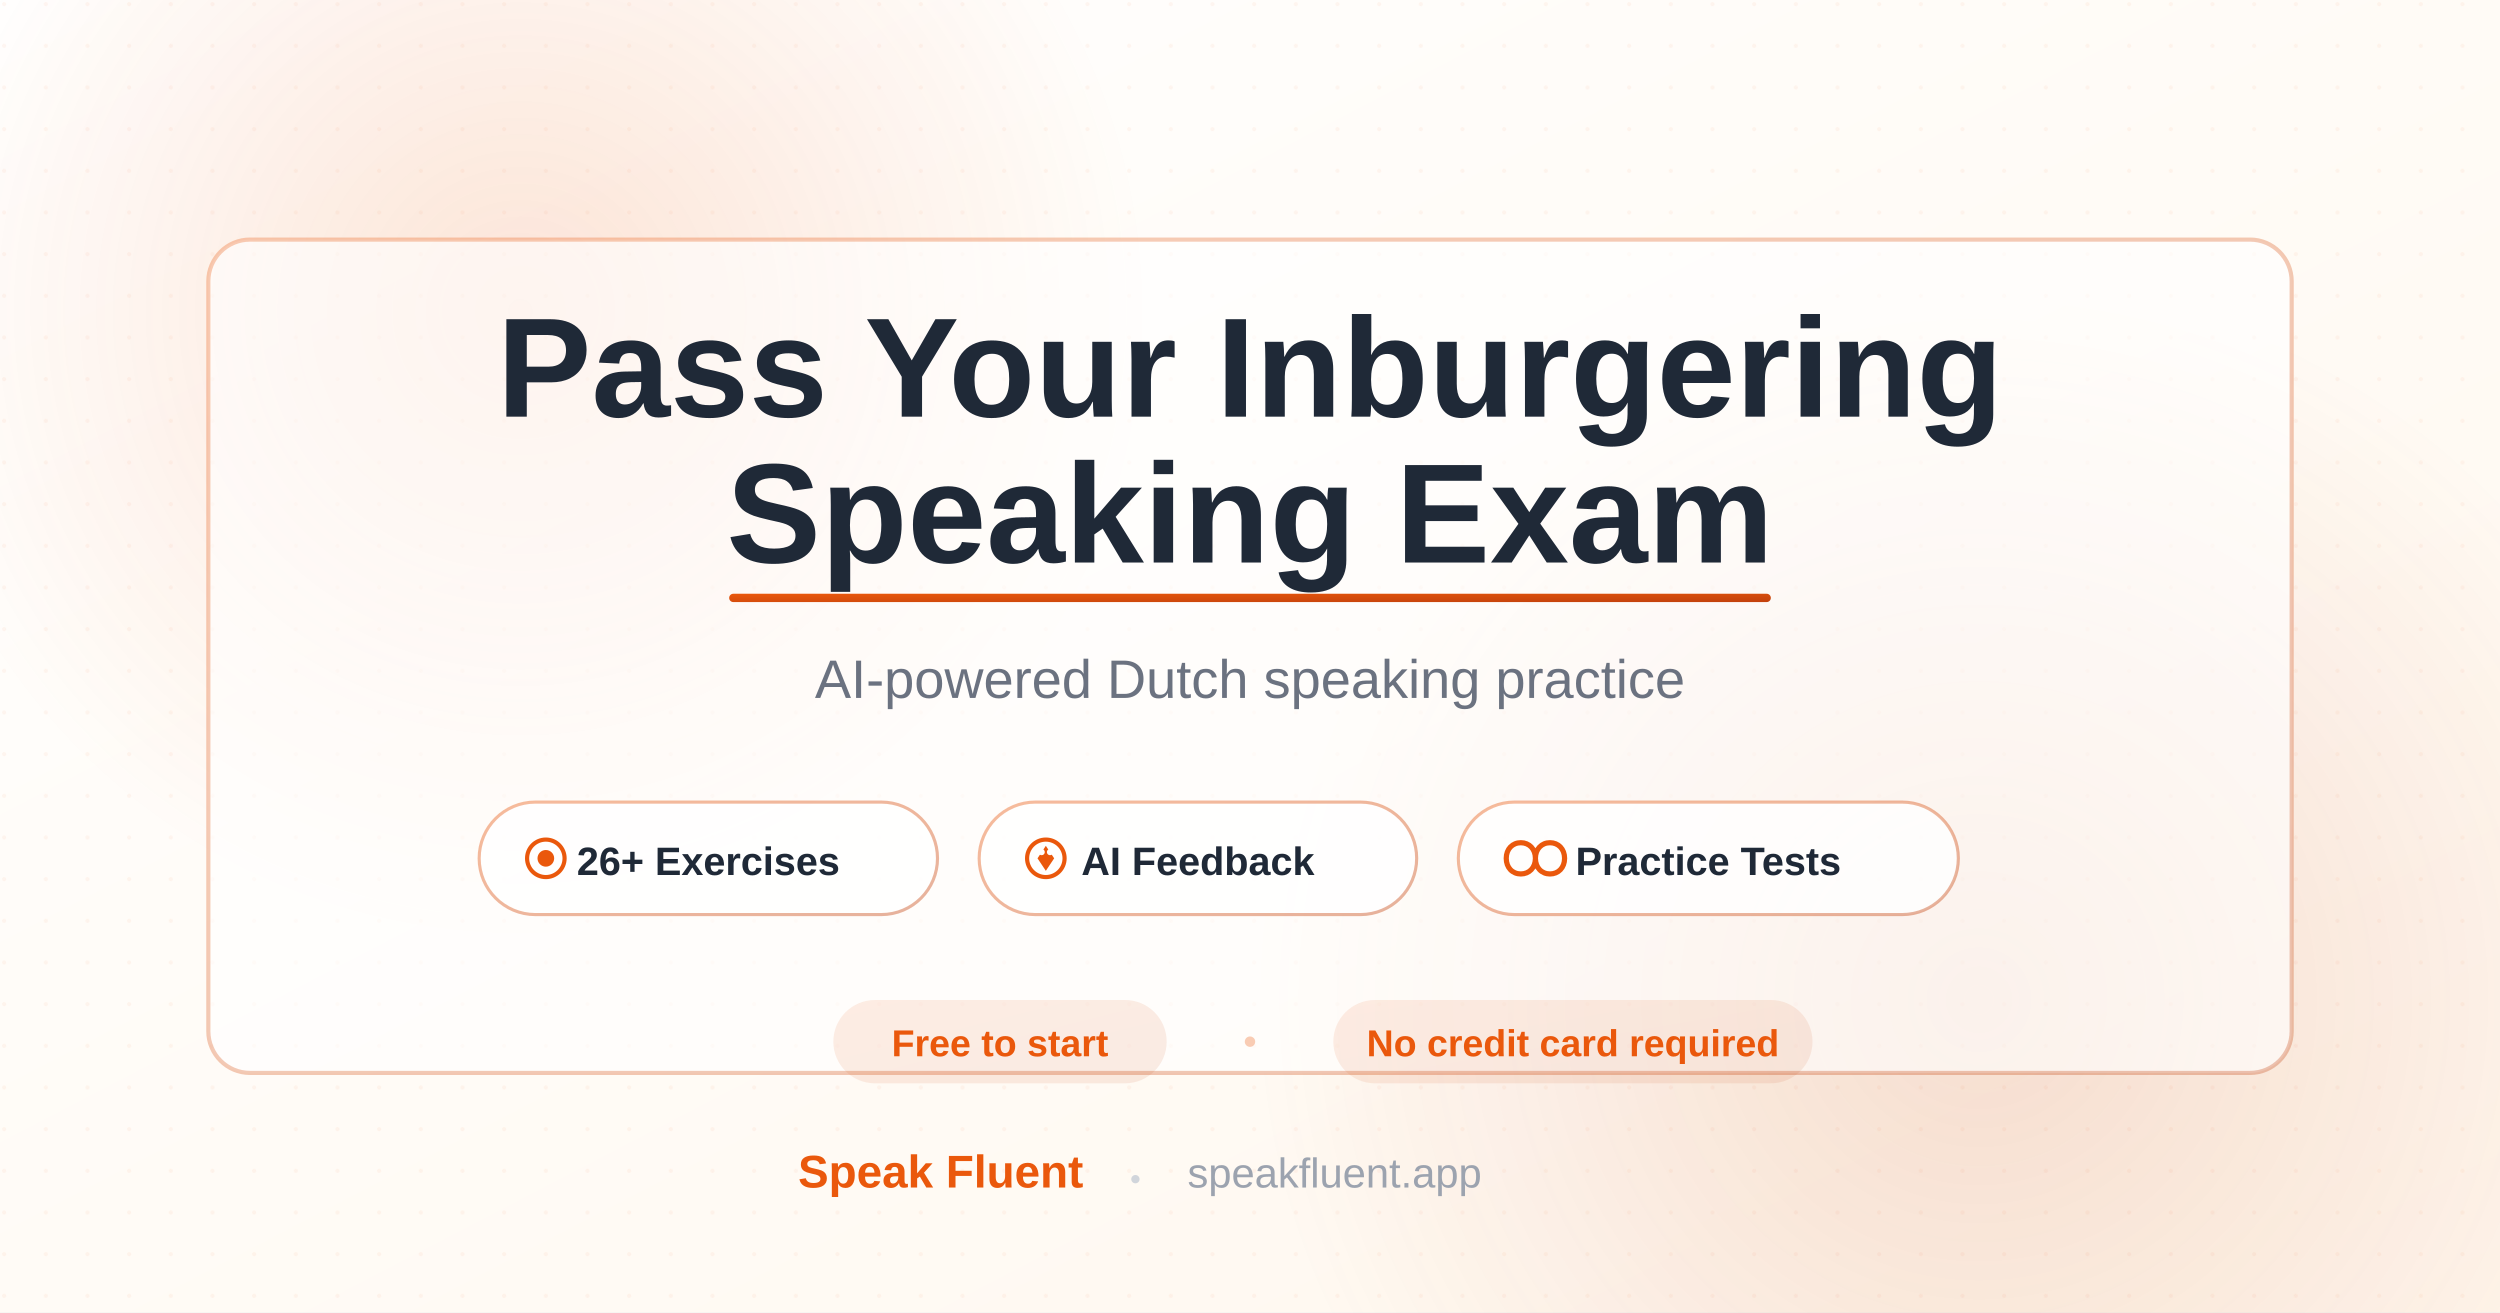
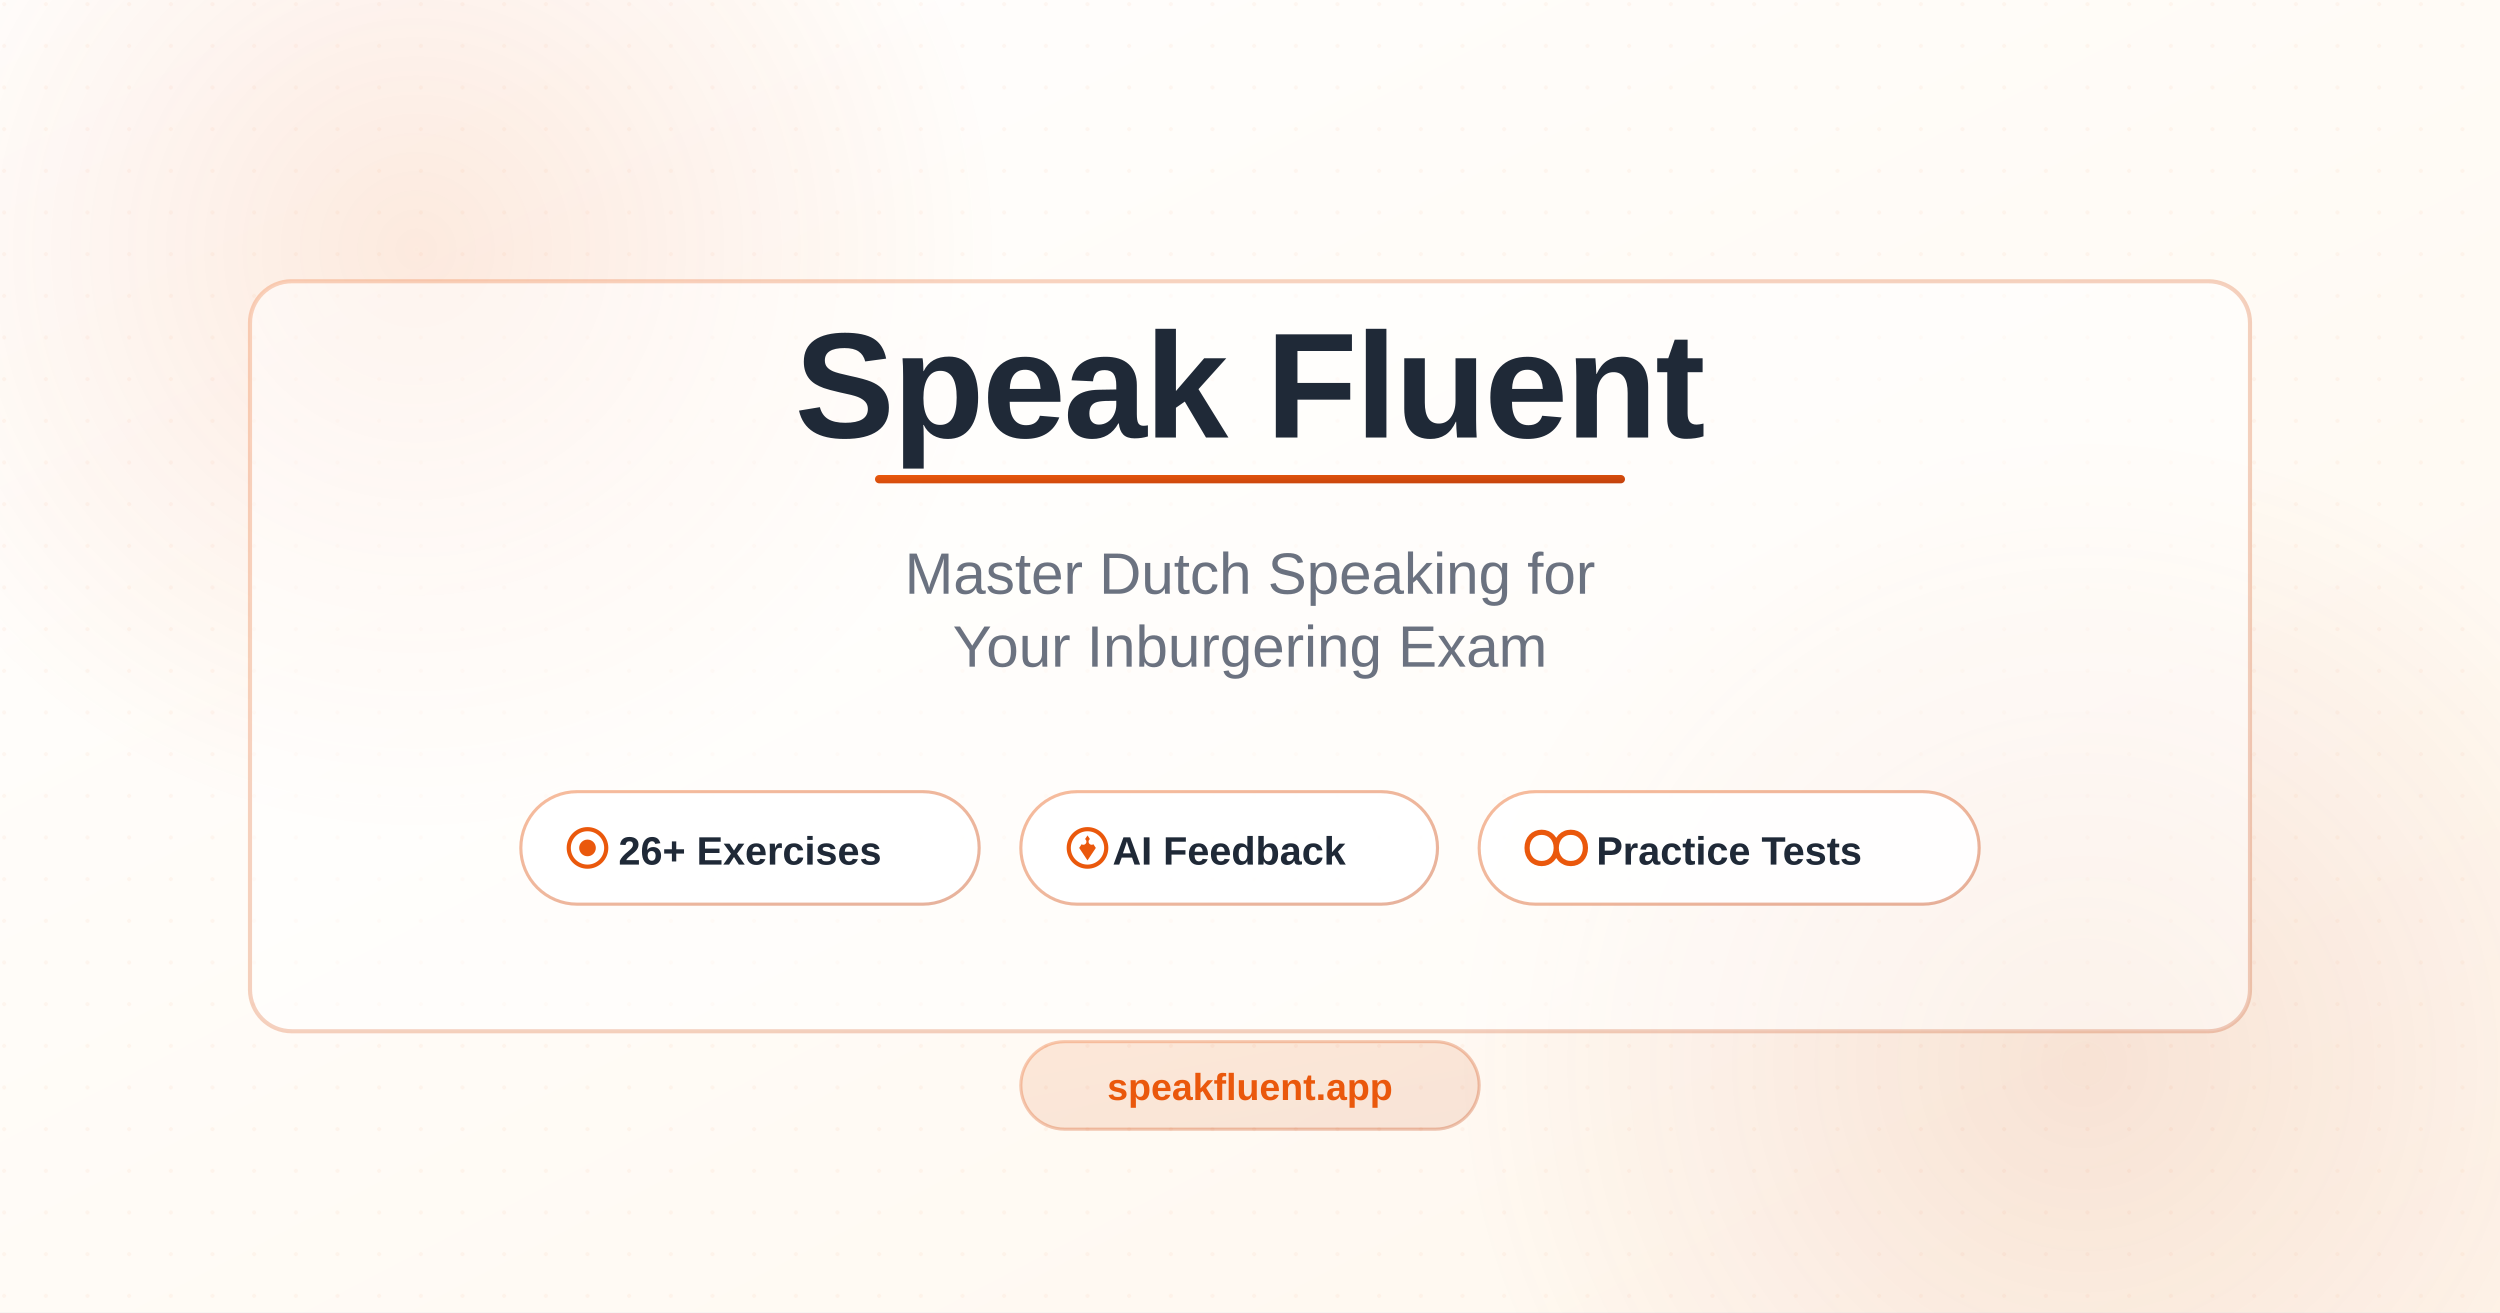
<svg xmlns="http://www.w3.org/2000/svg" width="1200" height="630" viewBox="0 0 1200 630" fill="none">
  <defs>
    <linearGradient id="bg-gradient" x1="0%" y1="0%" x2="100%" y2="100%">
      <stop offset="0%" style="stop-color:#ffffff;stop-opacity:1" />
      <stop offset="100%" style="stop-color:#fff7ed;stop-opacity:1" />
    </linearGradient>
    <linearGradient id="orange-gradient" x1="0%" y1="0%" x2="100%" y2="100%">
      <stop offset="0%" style="stop-color:#ea580c;stop-opacity:1" />
      <stop offset="100%" style="stop-color:#c2410c;stop-opacity:1" />
    </linearGradient>
    <radialGradient id="glow1" cx="50%" cy="50%" r="50%">
-       <stop offset="0%" style="stop-color:#ea580c;stop-opacity:0.15" />
+       <stop offset="0%" style="stop-color:#ea580c;stop-opacity:0.12" />
      <stop offset="100%" style="stop-color:#ea580c;stop-opacity:0" />
    </radialGradient>
    <radialGradient id="glow2" cx="50%" cy="50%" r="50%">
-       <stop offset="0%" style="stop-color:#c2410c;stop-opacity:0.15" />
+       <stop offset="0%" style="stop-color:#c2410c;stop-opacity:0.12" />
      <stop offset="100%" style="stop-color:#c2410c;stop-opacity:0" />
    </radialGradient>
    <pattern id="dots" width="20" height="20" patternUnits="userSpaceOnUse">
-       <circle cx="2" cy="2" r="1" fill="#ea580c" opacity="0.05" />
+       <circle cx="2" cy="2" r="1" fill="#ea580c" opacity="0.04" />
    </pattern>
  </defs>
  <rect width="1200" height="630" fill="url(#bg-gradient)" />
  <rect width="1200" height="630" fill="url(#dots)" />
-   <circle cx="250" cy="150" r="300" fill="url(#glow1)" />
-   <circle cx="950" cy="480" r="350" fill="url(#glow2)" />
+   <circle cx="200" cy="120" r="280" fill="url(#glow1)" />
+   <circle cx="1000" cy="510" r="300" fill="url(#glow2)" />
  <g transform="translate(600, 315)">
-     <rect x="-500" y="-200" width="1000" height="400" rx="20" fill="white" opacity="0.6" />
-     <rect x="-500" y="-200" width="1000" height="400" rx="20" stroke="url(#orange-gradient)" stroke-width="2" opacity="0.3" fill="none" />
+     <rect x="-480" y="-180" width="960" height="360" rx="20" fill="white" opacity="0.5" />
+     <rect x="-480" y="-180" width="960" height="360" rx="20" stroke="url(#orange-gradient)" stroke-width="2" opacity="0.25" fill="none" />
  </g>
-   <text x="600" y="200" font-family="Arial, Helvetica, sans-serif" font-size="68" font-weight="bold" fill="#1f2937" text-anchor="middle">
-     Pass Your Inburgering
+   <text x="600" y="210" font-family="Arial, Helvetica, sans-serif" font-size="72" font-weight="bold" fill="#1f2937" text-anchor="middle" letter-spacing="-1">
+     Speak Fluent
  </text>
-   <text x="600" y="270" font-family="Arial, Helvetica, sans-serif" font-size="68" font-weight="bold" fill="#1f2937" text-anchor="middle">
-     Speaking Exam
+   <rect x="420" y="228" width="360" height="4" rx="2" fill="url(#orange-gradient)" />
+   <text x="600" y="285" font-family="Arial, Helvetica, sans-serif" font-size="28" font-weight="normal" fill="#6b7280" text-anchor="middle">
+     Master Dutch Speaking for
  </text>
-   <rect x="350" y="285" width="500" height="4" rx="2" fill="url(#orange-gradient)" />
-   <text x="600" y="335" font-family="Arial, Helvetica, sans-serif" font-size="26" font-weight="normal" fill="#6b7280" text-anchor="middle">
-     AI-powered Dutch speaking practice
+   <text x="600" y="320" font-family="Arial, Helvetica, sans-serif" font-size="28" font-weight="normal" fill="#6b7280" text-anchor="middle">
+     Your Inburgering Exam
  </text>
-   <g transform="translate(230, 385)">
-     <rect x="0" y="0" width="220" height="54" rx="27" fill="white" opacity="0.8" />
+   <g transform="translate(250, 380)">
+     <rect x="0" y="0" width="220" height="54" rx="27" fill="white" opacity="0.9" />
    <rect x="0" y="0" width="220" height="54" rx="27" stroke="url(#orange-gradient)" stroke-width="1.5" opacity="0.4" fill="none" />
    <circle cx="32" cy="27" r="9" stroke="#ea580c" stroke-width="2" fill="none" />
    <circle cx="32" cy="27" r="4" fill="#ea580c" />
    <text x="110" y="35" font-family="Arial, Helvetica, sans-serif" font-size="19" font-weight="bold" fill="#1f2937" text-anchor="middle">
      26+ Exercises
    </text>
  </g>
-   <g transform="translate(470, 385)">
-     <rect x="0" y="0" width="210" height="54" rx="27" fill="white" opacity="0.8" />
-     <rect x="0" y="0" width="210" height="54" rx="27" stroke="url(#orange-gradient)" stroke-width="1.5" opacity="0.4" fill="none" />
+   <g transform="translate(490, 380)">
+     <rect x="0" y="0" width="200" height="54" rx="27" fill="white" opacity="0.9" />
+     <rect x="0" y="0" width="200" height="54" rx="27" stroke="url(#orange-gradient)" stroke-width="1.5" opacity="0.4" fill="none" />
    <circle cx="32" cy="27" r="9" stroke="#ea580c" stroke-width="2" fill="none" />
    <path d="M 28 27 L 32 21 L 36 27 L 32 33 Z" fill="#ea580c" />
    <circle cx="30" cy="24" r="1.5" fill="white" />
    <circle cx="34" cy="24" r="1.5" fill="white" />
-     <text x="105" y="35" font-family="Arial, Helvetica, sans-serif" font-size="19" font-weight="bold" fill="#1f2937" text-anchor="middle">
+     <text x="100" y="35" font-family="Arial, Helvetica, sans-serif" font-size="19" font-weight="bold" fill="#1f2937" text-anchor="middle">
      AI Feedback
    </text>
  </g>
-   <g transform="translate(700, 385)">
-     <rect x="0" y="0" width="240" height="54" rx="27" fill="white" opacity="0.8" />
+   <g transform="translate(710, 380)">
+     <rect x="0" y="0" width="240" height="54" rx="27" fill="white" opacity="0.9" />
    <rect x="0" y="0" width="240" height="54" rx="27" stroke="url(#orange-gradient)" stroke-width="1.5" opacity="0.4" fill="none" />
    <path d="M 23 27 C 23 22.5 26 19.5 30 19.5 C 34 19.5 37 22.5 37 27 C 37 31.5 40 34.5 44 34.5 C 48 34.5 51 31.5 51 27 C 51 22.5 48 19.5 44 19.5 C 40 19.5 37 22.5 37 27 C 37 31.5 34 34.5 30 34.5 C 26 34.5 23 31.5 23 27 Z" stroke="#ea580c" stroke-width="2.5" fill="none" />
    <text x="120" y="35" font-family="Arial, Helvetica, sans-serif" font-size="19" font-weight="bold" fill="#1f2937" text-anchor="middle">
      Practice Tests
    </text>
  </g>
-   <g transform="translate(600, 480)">
-     <g transform="translate(-200, 0)">
-       <rect x="0" y="0" width="160" height="40" rx="20" fill="url(#orange-gradient)" opacity="0.1" />
-       <text x="80" y="27" font-family="Arial, Helvetica, sans-serif" font-size="18" font-weight="bold" fill="#ea580c" text-anchor="middle">
-         Free to start
-       </text>
-     </g>
-     <circle cx="0" cy="20" r="2.5" fill="#ea580c" opacity="0.3" />
-     <g transform="translate(40, 0)">
-       <rect x="0" y="0" width="230" height="40" rx="20" fill="url(#orange-gradient)" opacity="0.1" />
-       <text x="115" y="27" font-family="Arial, Helvetica, sans-serif" font-size="18" font-weight="bold" fill="#ea580c" text-anchor="middle">
-         No credit card required
+   <g transform="translate(600, 500)">
+     <g transform="translate(-110, 0)">
+       <rect x="0" y="0" width="220" height="42" rx="21" fill="url(#orange-gradient)" opacity="0.12" />
+       <rect x="0" y="0" width="220" height="42" rx="21" stroke="url(#orange-gradient)" stroke-width="1.5" opacity="0.3" fill="none" />
+       <text x="110" y="28" font-family="Arial, Helvetica, sans-serif" font-size="18" font-weight="bold" fill="#ea580c" text-anchor="middle">
+         speakfluent.app
      </text>
    </g>
  </g>
-   <g transform="translate(600, 570)">
-     <text x="-80" y="0" font-family="Arial, Helvetica, sans-serif" font-size="22" font-weight="bold" fill="#ea580c" text-anchor="end">
-       Speak Fluent
-     </text>
-     <circle cx="-55" cy="-4" r="2" fill="#d1d5db" />
-     <text x="-30" y="0" font-family="Arial, Helvetica, sans-serif" font-size="20" font-weight="normal" fill="#9ca3af" text-anchor="start">
-       speakfluent.app
-     </text>
-   </g>
</svg>
